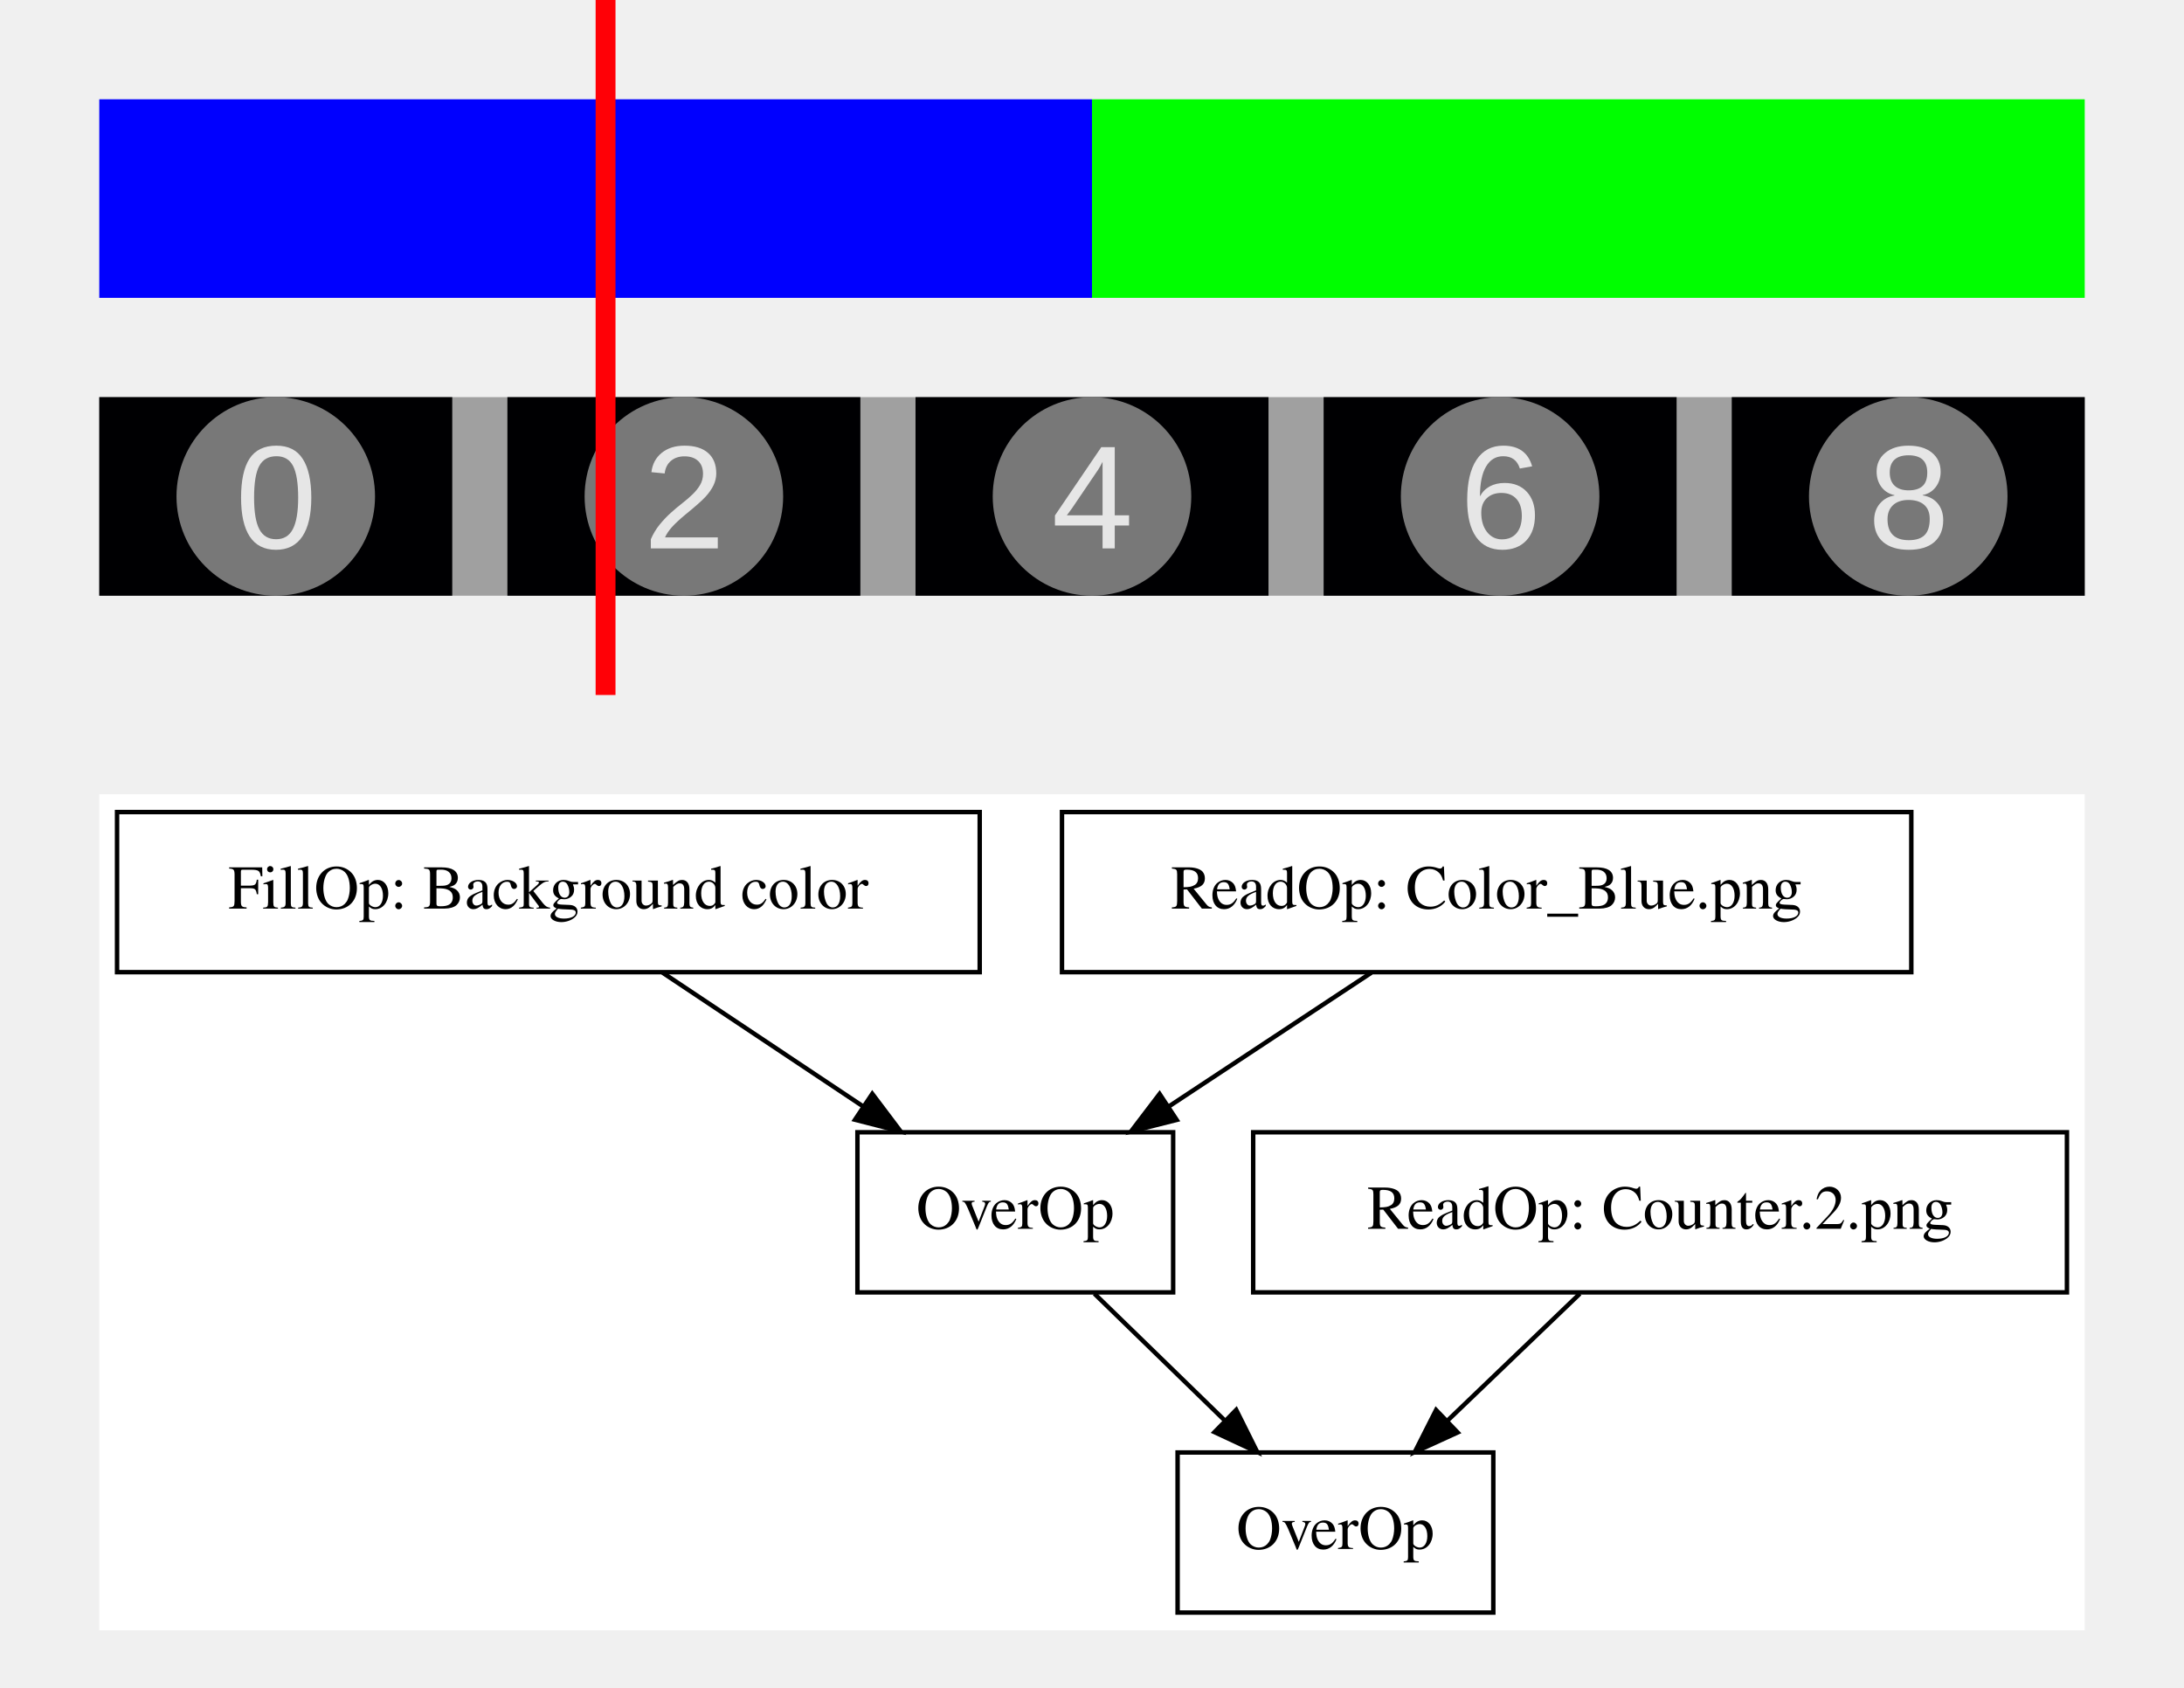
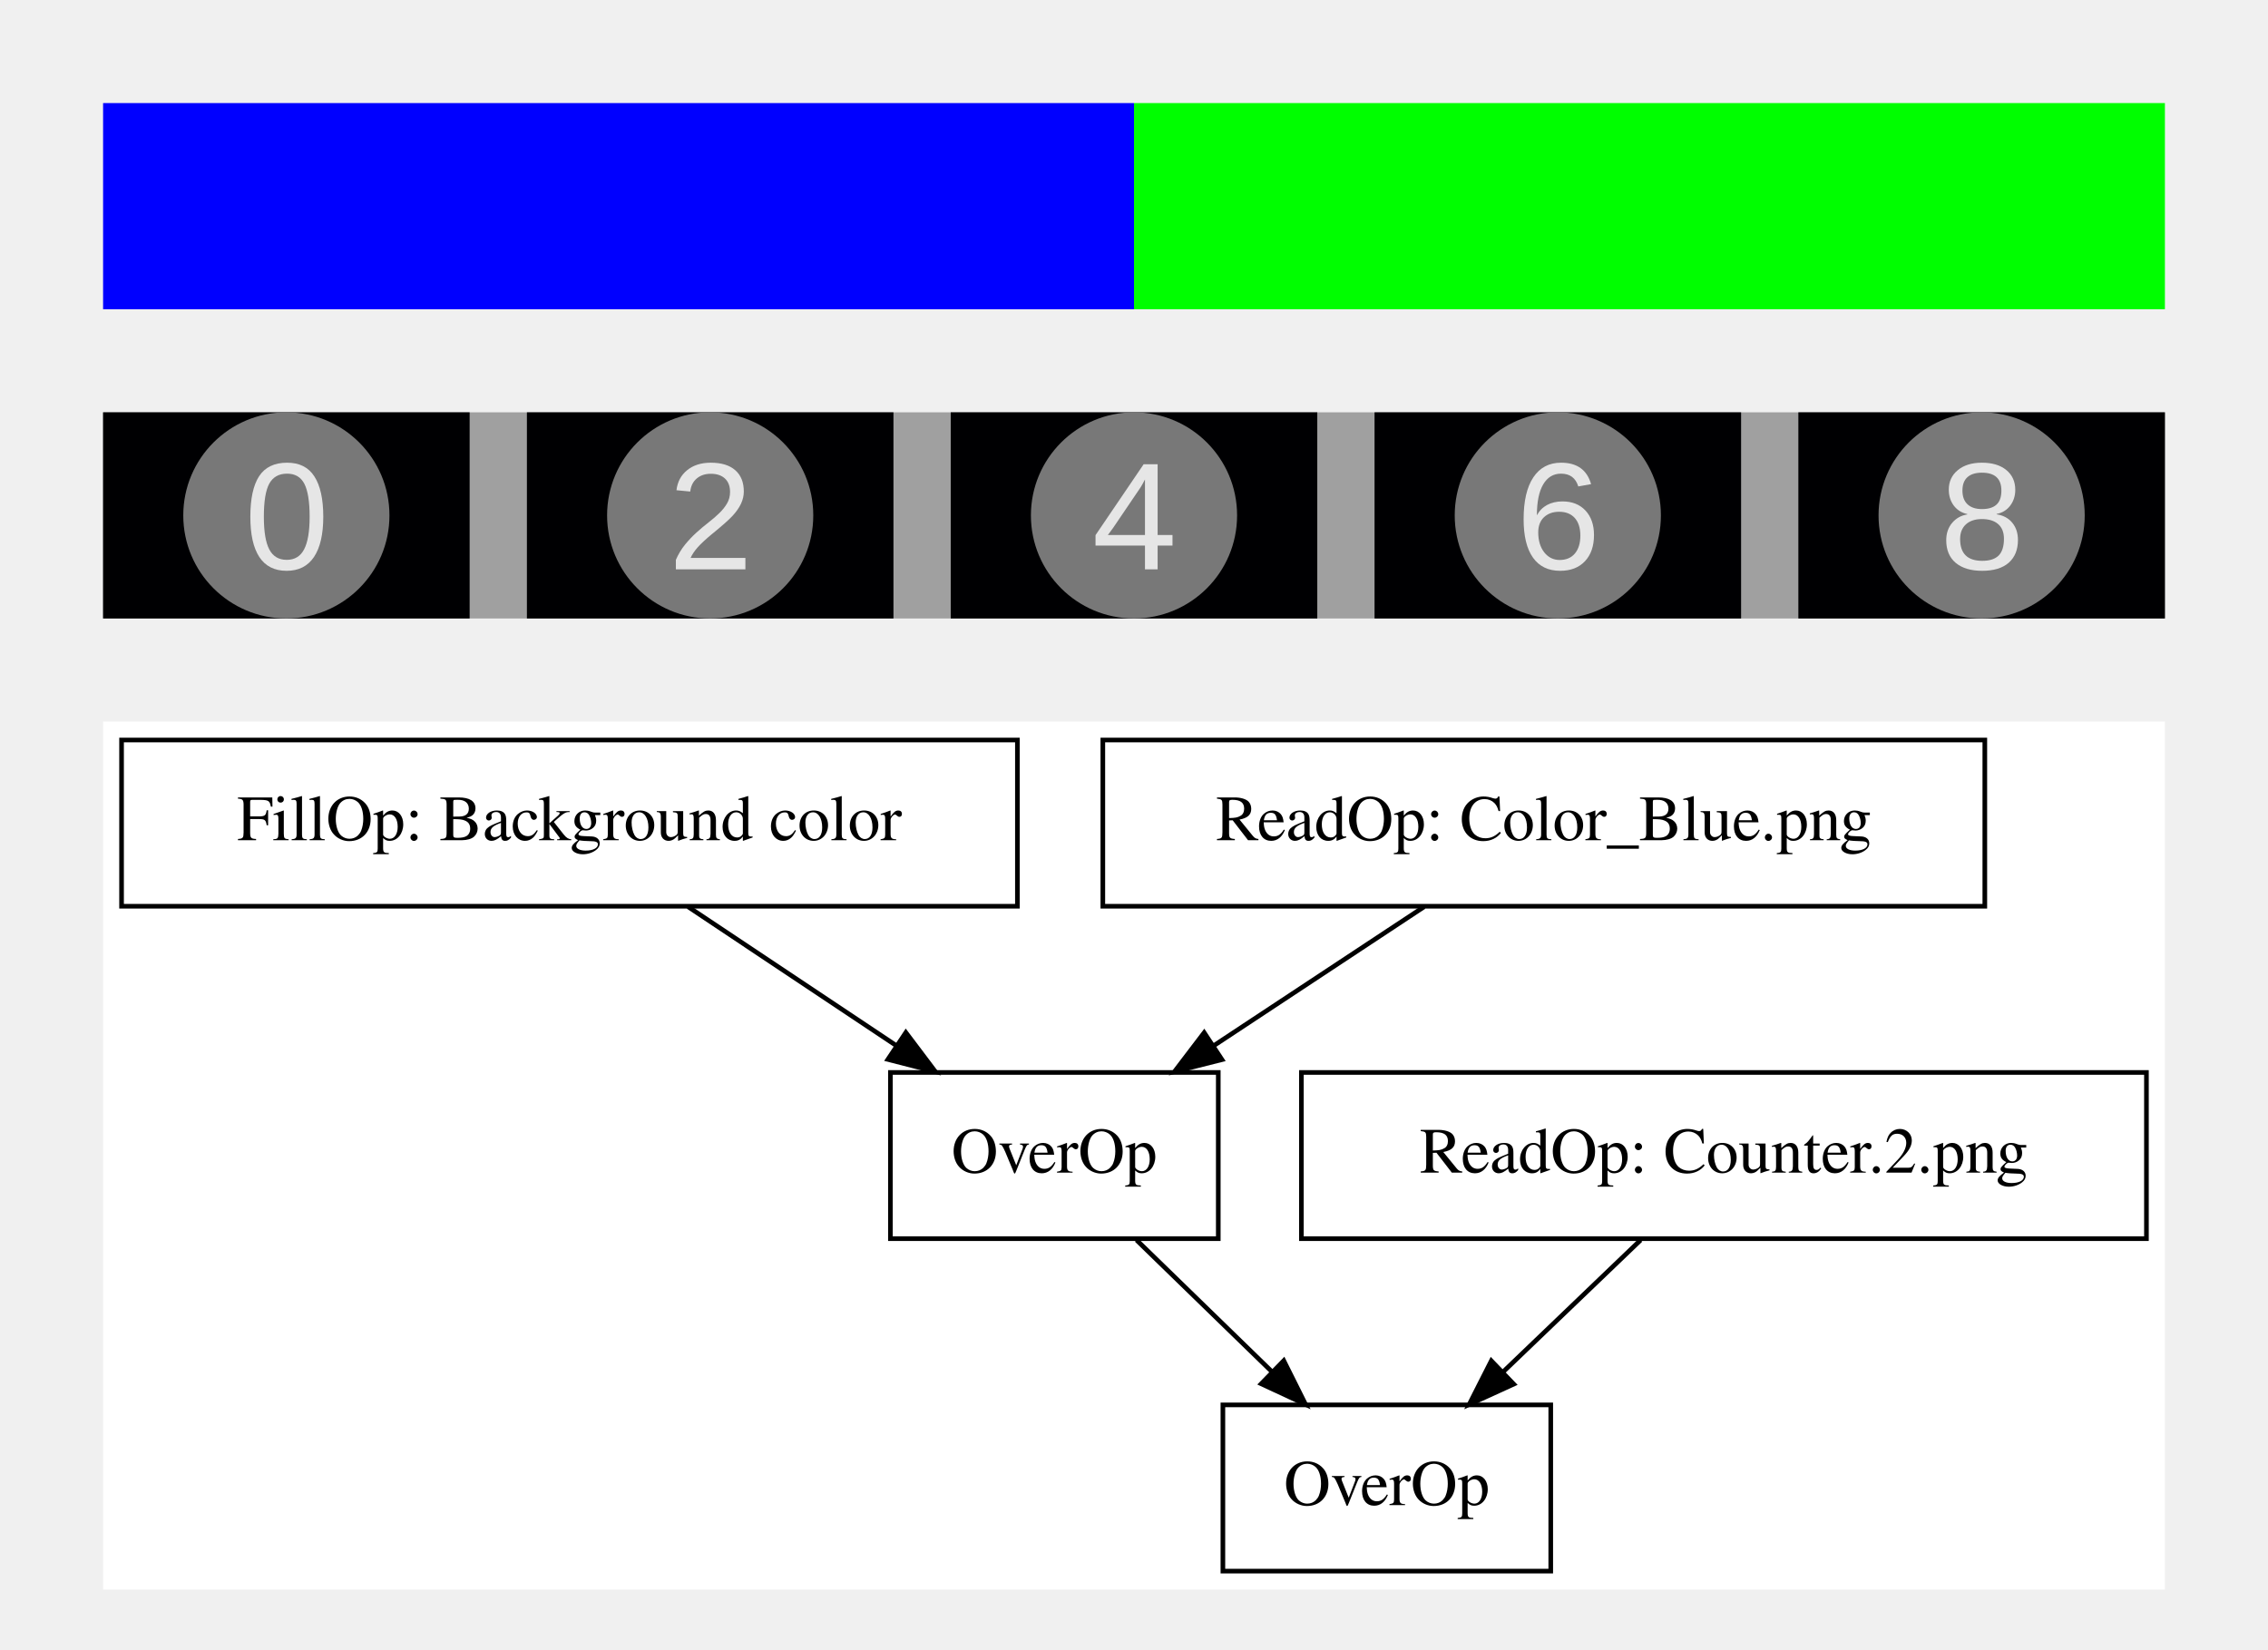
- <svg xmlns="http://www.w3.org/2000/svg" width="1100" height="850" viewBox="0 0 291.042 224.896" version="1.1" id="svg5">
+ <svg xmlns="http://www.w3.org/2000/svg" width="1100" height="800" viewBox="0 0 291.042 211.667" version="1.1" id="svg5">
  <defs id="defs2" />
  <g id="layer1">
    <rect style="fill:#00fe00;fill-opacity:1;fill-rule:evenodd;stroke-width:0.187" id="rect35" width="132.292" height="26.458" x="145.521" y="13.229" />
    <rect style="fill:#0000ff;fill-rule:evenodd;stroke-width:0.187" id="rect33" width="132.292" height="26.458" x="13.229" y="13.229" />
    <rect style="fill:#a0a0a0;fill-opacity:1;fill-rule:evenodd;stroke-width:0.265" id="rect35-4" width="264.583" height="26.458" x="13.229" y="52.917" />
    <g id="g1423">
      <rect style="fill:#000002;fill-opacity:1;fill-rule:evenodd;stroke-width:0.35" id="rect31" width="47.037" height="26.458" x="13.229" y="52.917" />
      <circle style="fill:#787878;fill-opacity:1;stroke-width:0.076" id="path1" cx="36.748" cy="66.146" r="13.229" />
      <text xml:space="preserve" style="font-style:normal;font-variant:normal;font-weight:normal;font-stretch:normal;font-size:19.599px;font-family:Arial;-inkscape-font-specification:'Arial, Normal';font-variant-ligatures:normal;font-variant-caps:normal;font-variant-numeric:normal;font-variant-east-asian:normal;fill:#e6e6e6;fill-opacity:1;stroke-width:0.037" x="31.36" y="73.07" id="text1">
        <tspan id="tspan1" style="font-style:normal;font-variant:normal;font-weight:normal;font-stretch:normal;font-size:19.599px;font-family:Arial;-inkscape-font-specification:'Arial, Normal';font-variant-ligatures:normal;font-variant-caps:normal;font-variant-numeric:normal;font-variant-east-asian:normal;fill:#e6e6e6;fill-opacity:1;stroke-width:0.037" x="31.36" y="73.07">0</tspan>
      </text>
    </g>
    <g id="g1417" transform="translate(9.407402)">
      <rect style="fill:#000002;fill-opacity:1;fill-rule:evenodd;stroke-width:0.35" id="rect31-6" width="47.037" height="26.458" x="58.208" y="52.917" />
      <circle style="fill:#787878;fill-opacity:1;stroke-width:0.076" id="path1-8" cx="81.727" cy="66.146" r="13.229" />
      <text xml:space="preserve" style="font-style:normal;font-variant:normal;font-weight:normal;font-stretch:normal;font-size:19.599px;font-family:Arial;-inkscape-font-specification:'Arial, Normal';font-variant-ligatures:normal;font-variant-caps:normal;font-variant-numeric:normal;font-variant-east-asian:normal;fill:#e6e6e6;fill-opacity:1;stroke-width:0.037" x="76.339" y="73.07" id="text1-3">
        <tspan id="tspan1-3" style="font-style:normal;font-variant:normal;font-weight:normal;font-stretch:normal;font-size:19.599px;font-family:Arial;-inkscape-font-specification:'Arial, Normal';font-variant-ligatures:normal;font-variant-caps:normal;font-variant-numeric:normal;font-variant-east-asian:normal;fill:#e6e6e6;fill-opacity:1;stroke-width:0.037" x="76.339" y="73.07">2</tspan>
      </text>
    </g>
    <g id="g1411" transform="translate(18.8148)">
      <rect style="fill:#000002;fill-opacity:1;fill-rule:evenodd;stroke-width:0.35" id="rect31-2" width="47.037" height="26.458" x="103.188" y="52.917" />
      <circle style="fill:#787878;fill-opacity:1;stroke-width:0.076" id="path1-5" cx="126.706" cy="66.146" r="13.229" />
      <text xml:space="preserve" style="font-style:normal;font-variant:normal;font-weight:normal;font-stretch:normal;font-size:19.599px;font-family:Arial;-inkscape-font-specification:'Arial, Normal';font-variant-ligatures:normal;font-variant-caps:normal;font-variant-numeric:normal;font-variant-east-asian:normal;fill:#e6e6e6;fill-opacity:1;stroke-width:0.037" x="121.318" y="73.07" id="text1-0">
        <tspan id="tspan1-2" style="font-style:normal;font-variant:normal;font-weight:normal;font-stretch:normal;font-size:19.599px;font-family:Arial;-inkscape-font-specification:'Arial, Normal';font-variant-ligatures:normal;font-variant-caps:normal;font-variant-numeric:normal;font-variant-east-asian:normal;fill:#e6e6e6;fill-opacity:1;stroke-width:0.037" x="121.318" y="73.07">4</tspan>
      </text>
    </g>
    <g id="g1405" transform="translate(28.2222)">
      <rect style="fill:#000002;fill-opacity:1;fill-rule:evenodd;stroke-width:0.35" id="rect31-24" width="47.037" height="26.458" x="148.167" y="52.917" />
      <circle style="fill:#787878;fill-opacity:1;stroke-width:0.076" id="path1-81" cx="171.685" cy="66.146" r="13.229" />
      <text xml:space="preserve" style="font-style:normal;font-variant:normal;font-weight:normal;font-stretch:normal;font-size:19.599px;font-family:Arial;-inkscape-font-specification:'Arial, Normal';font-variant-ligatures:normal;font-variant-caps:normal;font-variant-numeric:normal;font-variant-east-asian:normal;fill:#e6e6e6;fill-opacity:1;stroke-width:0.037" x="166.297" y="73.07" id="text1-6">
        <tspan id="tspan1-7" style="font-style:normal;font-variant:normal;font-weight:normal;font-stretch:normal;font-size:19.599px;font-family:Arial;-inkscape-font-specification:'Arial, Normal';font-variant-ligatures:normal;font-variant-caps:normal;font-variant-numeric:normal;font-variant-east-asian:normal;fill:#e6e6e6;fill-opacity:1;stroke-width:0.037" x="166.297" y="73.07">6</tspan>
      </text>
    </g>
    <g id="g1393" transform="translate(-13.22916)">
      <rect style="fill:#000002;fill-opacity:1;fill-rule:evenodd;stroke-width:0.35" id="rect31-5" width="47.037" height="26.458" x="244.005" y="52.917" />
      <circle style="fill:#787878;fill-opacity:1;stroke-width:0.076" id="path1-9" cx="267.523" cy="66.146" r="13.229" />
      <text xml:space="preserve" style="font-style:normal;font-variant:normal;font-weight:normal;font-stretch:normal;font-size:19.599px;font-family:Arial;-inkscape-font-specification:'Arial, Normal';font-variant-ligatures:normal;font-variant-caps:normal;font-variant-numeric:normal;font-variant-east-asian:normal;fill:#e6e6e6;fill-opacity:1;stroke-width:0.037" x="262.135" y="73.07" id="text1-5">
        <tspan id="tspan1-74" style="font-style:normal;font-variant:normal;font-weight:normal;font-stretch:normal;font-size:19.599px;font-family:Arial;-inkscape-font-specification:'Arial, Normal';font-variant-ligatures:normal;font-variant-caps:normal;font-variant-numeric:normal;font-variant-east-asian:normal;fill:#e6e6e6;fill-opacity:1;stroke-width:0.037" x="262.135" y="73.07">8</tspan>
      </text>
    </g>
-     <rect style="fill:#ff0006;fill-opacity:1;stroke-width:0.104" id="rect22533" width="2.646" height="92.604" x="79.375" y="8.8817842e-15" />
-     <g id="graph0" class="graph" transform="matrix(0.5925719,0,0,0.5925719,15.59945,214.8665)">
-       <polygon fill="#ffffff" stroke="transparent" points="-4,4 -4,-184 442.5,-184 442.5,4 " id="polygon33368" />
+     <g id="graph0" class="graph" transform="matrix(0.5925719,0,0,0.5925719,15.59945,201.6374)">
+       <polygon fill="#ffffff" stroke="transparent" points="442.5,-184 442.5,4 -4,4 -4,-184 " id="polygon33368" />
      <g id="node1" class="node">
-         <polygon fill="none" stroke="#000000" points="194,-180 0,-180 0,-144 194,-144 " id="polygon33372" />
+         <polygon fill="none" stroke="#000000" points="0,-144 194,-144 194,-180 0,-180 " id="polygon33372" />
        <text text-anchor="middle" x="97" y="-158.3" font-family="Times, serif" font-size="14px" id="text33374">FillOp: Background color</text>
      </g>
      <g id="node4" class="node">
-         <polygon fill="none" stroke="#000000" points="237.5,-108 166.5,-108 166.5,-72 237.5,-72 " id="polygon33379" />
+         <polygon fill="none" stroke="#000000" points="166.5,-72 237.5,-72 237.5,-108 166.5,-108 " id="polygon33379" />
        <text text-anchor="middle" x="202" y="-86.3" font-family="Times, serif" font-size="14px" id="text33381">OverOp</text>
      </g>
      <g id="edge1" class="edge">
        <path fill="none" stroke="#000000" d="m 122.69,-143.88 c 13.6,9.07 30.48,20.33 45.17,30.12" id="path33386" />
-         <polygon fill="#000000" stroke="#000000" points="176.22,-108.19 165.95,-110.82 169.84,-116.65 " id="polygon33388" />
+         <polygon fill="#000000" stroke="#000000" points="169.84,-116.65 176.22,-108.19 165.95,-110.82 " id="polygon33388" />
      </g>
      <g id="node2" class="node">
-         <polygon fill="none" stroke="#000000" points="403.5,-180 212.5,-180 212.5,-144 403.5,-144 " id="polygon33393" />
+         <polygon fill="none" stroke="#000000" points="212.5,-144 403.5,-144 403.5,-180 212.5,-180 " id="polygon33393" />
        <text text-anchor="middle" x="308" y="-158.3" font-family="Times, serif" font-size="14px" id="text33395">ReadOp: Color_Blue.png</text>
      </g>
      <g id="edge2" class="edge">
        <path fill="none" stroke="#000000" d="m 282.07,-143.88 c -13.73,9.07 -30.78,20.33 -45.61,30.12" id="path33400" />
-         <polygon fill="#000000" stroke="#000000" points="228.03,-108.19 234.45,-116.62 238.3,-110.78 " id="polygon33402" />
+         <polygon fill="#000000" stroke="#000000" points="238.3,-110.78 228.03,-108.19 234.45,-116.62 " id="polygon33402" />
      </g>
      <g id="node3" class="node">
-         <polygon fill="none" stroke="#000000" points="438.5,-108 255.5,-108 255.5,-72 438.5,-72 " id="polygon33407" />
+         <polygon fill="none" stroke="#000000" points="255.5,-72 438.5,-72 438.5,-108 255.5,-108 " id="polygon33407" />
        <text text-anchor="middle" x="347" y="-86.3" font-family="Times, serif" font-size="14px" id="text33409">ReadOp: Counter.2.png</text>
      </g>
      <g id="node5" class="node">
-         <polygon fill="none" stroke="#000000" points="309.5,-36 238.5,-36 238.5,0 309.5,0 " id="polygon33414" />
+         <polygon fill="none" stroke="#000000" points="238.5,0 309.5,0 309.5,-36 238.5,-36 " id="polygon33414" />
        <text text-anchor="middle" x="274" y="-14.3" font-family="Times, serif" font-size="14px" id="text33416">OverOp</text>
      </g>
      <g id="edge4" class="edge">
        <path fill="none" stroke="#000000" d="m 328.96,-71.7 c -9.02,8.65 -20.08,19.25 -29.9,28.67" id="path33421" />
-         <polygon fill="#000000" stroke="#000000" points="291.84,-36.1 296.63,-45.55 301.48,-40.5 " id="polygon33423" />
+         <polygon fill="#000000" stroke="#000000" points="301.48,-40.5 291.84,-36.1 296.63,-45.55 " id="polygon33423" />
      </g>
      <g id="edge3" class="edge">
        <path fill="none" stroke="#000000" d="m 219.8,-71.7 c 8.8,8.56 19.58,19.04 29.2,28.4" id="path33428" />
-         <polygon fill="#000000" stroke="#000000" points="256.41,-36.1 246.8,-40.57 251.68,-45.58 " id="polygon33430" />
+         <polygon fill="#000000" stroke="#000000" points="251.68,-45.58 256.41,-36.1 246.8,-40.57 " id="polygon33430" />
      </g>
    </g>
  </g>
</svg>
